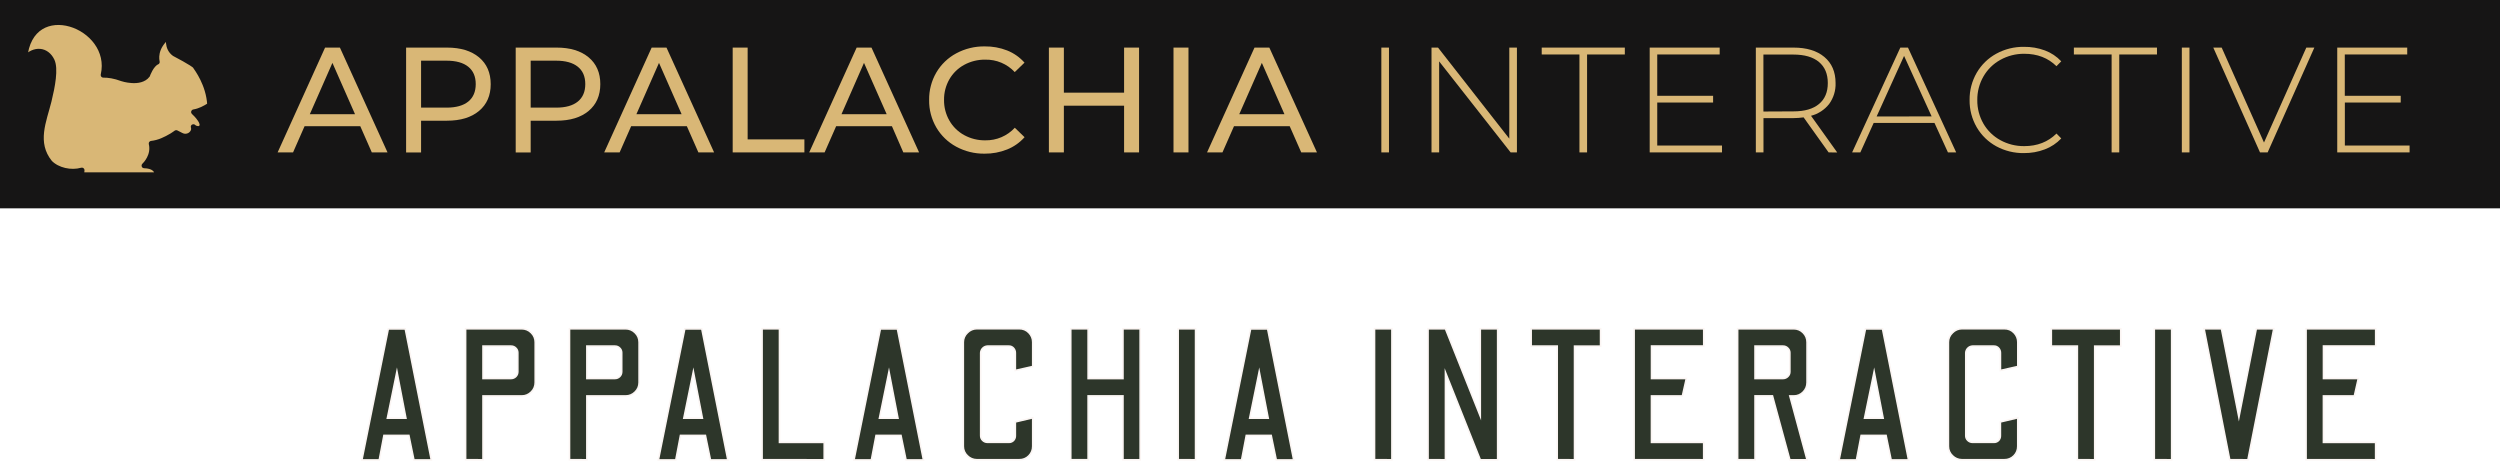
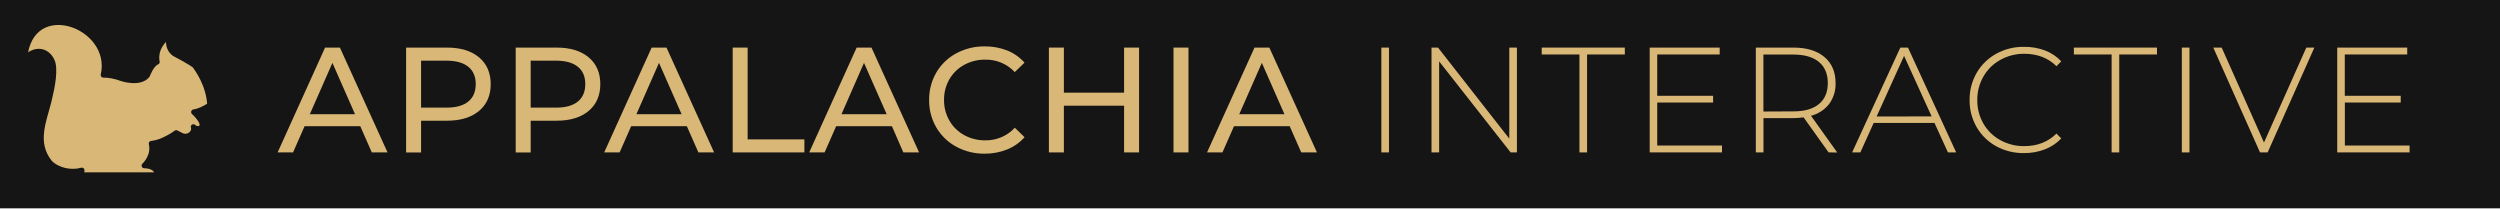
- <svg xmlns="http://www.w3.org/2000/svg" xmlns:xlink="http://www.w3.org/1999/xlink" width="1536" height="283.07" viewBox="0 0 1536 283.07">
+ <svg xmlns="http://www.w3.org/2000/svg" xmlns:xlink="http://www.w3.org/1999/xlink" width="1536" height="128" viewBox="0 0 1536 128">
  <defs>
    <style>
      .cls-1, .cls-4 {
        fill: #d9b776;
      }

      .cls-1 {
        stroke: #161515;
        stroke-miterlimit: 7.57;
        stroke-width: 10px;
      }

      .cls-2 {
        fill: #161515;
      }

      .cls-3 {
        fill: none;
-       }
- 
-       .cls-5 {
-         fill: #2d362a;
-         stroke: #fbf5f3;
-         stroke-miterlimit: 7.57;
      }
    </style>
    <symbol id="Squirrel_Filled_-_Gold" data-name="Squirrel Filled - Gold" viewBox="0 0 376.85 312.17">
      <path id="Squirrel_Filled" data-name="Squirrel Filled" class="cls-1" d="M350.92,215.39s-6.69,1-11.43-3.64a.16.16,0,0,0-.27.17,11.54,11.54,0,0,1-.54,9.19c-4.14,8.75-15,12-23.5,7.36l-9.78-5a.17.17,0,0,0-.18,0c-.54.41-3.6,2.74-8.25,5.67-12.86,7.61-25.77,13.93-40.9,15.62a.17.17,0,0,0-.15.2c5.72,23.73-11.66,41.3-14.19,43.69a.17.17,0,0,0,.12.29c25.93.67,26,16.27,25.89,18a.17.17,0,0,1-.17.16H117.75a.17.17,0,0,1-.17-.19l1-9a.17.17,0,0,0-.21-.18c-21.62,6.11-48.22.26-63.22-14.95h0c-32-39.47-11.75-82.54-1.93-122.18,7.11-29,13.73-64.17,5.93-80.17-10.68-21.93-34.77-25-53.81-4a.17.17,0,0,1-.3-.13c11-126,178.17-66,155.65,32.86a.16.16,0,0,0,.16.21c9.79-.19,22.5,1.71,37.15,7.18,0,0,35.93,11.88,50.43-6.89l0,0c.28-.8,7.67-21.4,19.17-26.24a.17.17,0,0,0,.1-.2c-.6-2.15-7.15-28.53,23.25-51.61a.17.17,0,0,1,.27.17c-.88,3.37-5.38,23.63,10.32,35.19l0,0c.76.39,38.13,19.88,41.31,24.81s26.8,35.52,29,76.8a.15.15,0,0,1-.07.15c-9.86,6.32-19.65,11.59-31.77,13.65a.17.17,0,0,0-.09.29c2.81,2.58,27.82,26.08,11.09,32.67ZM232.74,306.68" />
    </symbol>
  </defs>
  <g id="Layer_2" data-name="Layer 2">
    <g id="Squirrel_Stripe_Logo" data-name="Squirrel Stripe Logo">
      <rect id="Background" class="cls-2" width="1536" height="128" />
      <g>
        <rect id="Background-2" data-name="Background" class="cls-3" width="1536" height="128" />
        <use width="376.84" height="312.17" transform="translate(13.61 12.25) scale(0.31)" xlink:href="#Squirrel_Filled_-_Gold" />
        <g>
          <path class="cls-4" d="M221.35,77.54H187.13l-7.08,16.1h-9.48l29.16-64.4h9.11l29.26,64.4h-9.66Zm-3.22-7.36L204.24,38.63,190.35,70.18Z" />
          <path class="cls-4" d="M294.31,35.22q7.17,6,7.18,16.47t-7.18,16.47q-7.17,6-19.69,6H258.71v19.5h-9.2V29.24h25.11Q287.13,29.24,294.31,35.22Zm-6.62,27.19q4.59-3.73,4.6-10.72T287.69,41q-4.6-3.72-13.34-3.72H258.71V66.13h15.64Q283.08,66.13,287.69,62.41Z" />
          <path class="cls-4" d="M361.65,35.22q7.19,6,7.18,16.47t-7.18,16.47q-7.17,6-19.69,6H326.05v19.5h-9.2V29.24H342Q354.47,29.24,361.65,35.22ZM355,62.41q4.59-3.73,4.6-10.72T355,41q-4.61-3.72-13.34-3.72H326.05V66.13h15.64Q350.42,66.13,355,62.41Z" />
          <path class="cls-4" d="M422,77.54H387.78l-7.08,16.1h-9.48l29.16-64.4h9.11l29.26,64.4h-9.66Zm-3.22-7.36L404.89,38.63,391,70.18Z" />
          <path class="cls-4" d="M450.16,29.24h9.19v56.4h34.87v8H450.16Z" />
          <path class="cls-4" d="M548,77.54H513.73l-7.09,16.1h-9.47l29.16-64.4h9.11l29.25,64.4H555Zm-3.22-7.36L530.84,38.63,517,70.18Z" />
          <path class="cls-4" d="M587.46,90.1a31.52,31.52,0,0,1-12.19-11.78,32.63,32.63,0,0,1-4.41-16.88,32.68,32.68,0,0,1,4.41-16.88,31.45,31.45,0,0,1,12.24-11.78A35.82,35.82,0,0,1,605,28.51,36.41,36.41,0,0,1,618.79,31a28.14,28.14,0,0,1,10.67,7.49l-6,5.8a24,24,0,0,0-18.12-7.64,26.36,26.36,0,0,0-13,3.22,23.43,23.43,0,0,0-9.06,8.88,24.81,24.81,0,0,0-3.26,12.65,24.81,24.81,0,0,0,3.26,12.65A23.43,23.43,0,0,0,592.38,83a26.25,26.25,0,0,0,13,3.22,24.06,24.06,0,0,0,18.12-7.73l6,5.8a28.54,28.54,0,0,1-10.72,7.54,36.17,36.17,0,0,1-13.84,2.58A35.59,35.59,0,0,1,587.46,90.1Z" />
          <path class="cls-4" d="M699.84,29.24v64.4h-9.2V64.94h-37v28.7h-9.2V29.24h9.2V56.93h37V29.24Z" />
          <path class="cls-4" d="M721,29.24h9.2v64.4H721Z" />
          <path class="cls-4" d="M792.39,77.54H758.17l-7.09,16.1h-9.47l29.16-64.4h9.11l29.26,64.4h-9.66Zm-3.22-7.36L775.28,38.63,761.39,70.18Z" />
          <path class="cls-4" d="M848.7,29.24h4.69v64.4H848.7Z" />
          <path class="cls-4" d="M932,29.24v64.4h-3.87L884.21,37.71V93.64h-4.69V29.24h4l43.79,55.94V29.24Z" />
          <path class="cls-4" d="M970.41,33.47H947.23V29.24h51.06v4.23H975.1V93.64h-4.69Z" />
          <path class="cls-4" d="M1058,89.41v4.23h-44.43V29.24h43v4.23h-38.36v25.4h34.32V63h-34.32v26.4Z" />
          <path class="cls-4" d="M1123.5,93.64l-15.37-21.53a46.37,46.37,0,0,1-6.25.46h-18.4V93.64h-4.69V29.24h23.09q12.13,0,19,5.75t6.9,16a20.73,20.73,0,0,1-3.91,12.84,20.74,20.74,0,0,1-11.18,7.31l16.1,22.54Zm-21.62-25.21q10.3,0,15.73-4.55T1123,51q0-8.37-5.43-12.92t-15.73-4.56h-18.4v35Z" />
          <path class="cls-4" d="M1188.54,75.52h-37.35L1143,93.64h-5.06l29.62-64.4h4.7l29.62,64.4h-5.06Zm-1.75-4-16.93-37.17L1153,71.56Z" />
          <path class="cls-4" d="M1226.49,89.87a31.28,31.28,0,0,1-12-11.68,32.53,32.53,0,0,1-4.37-16.75,32.51,32.51,0,0,1,4.37-16.74,31.31,31.31,0,0,1,12-11.69,34.45,34.45,0,0,1,17.06-4.23A35.57,35.57,0,0,1,1256.43,31a26.41,26.41,0,0,1,10,6.67l-2.94,3q-7.73-7.64-19.78-7.63A29.7,29.7,0,0,0,1229,36.79,26.94,26.94,0,0,0,1218.62,47a28.37,28.37,0,0,0-3.77,14.49,28.32,28.32,0,0,0,3.77,14.49A26.89,26.89,0,0,0,1229,86.1a29.81,29.81,0,0,0,14.72,3.68q12,0,19.78-7.73l2.94,3a27,27,0,0,1-10.07,6.71,35.11,35.11,0,0,1-12.84,2.3A34.45,34.45,0,0,1,1226.49,89.87Z" />
          <path class="cls-4" d="M1297.38,33.47h-23.19V29.24h51.06v4.23h-23.18V93.64h-4.69Z" />
          <path class="cls-4" d="M1340.52,29.24h4.69v64.4h-4.69Z" />
          <path class="cls-4" d="M1421.94,29.24l-28.7,64.4h-4.69l-28.71-64.4H1365l26,58.33,26-58.33Z" />
          <path class="cls-4" d="M1480.45,89.41v4.23H1436V29.24h43v4.23h-38.36v25.4H1475V63h-34.32v26.4Z" />
        </g>
      </g>
    </g>
-     <g id="Squirrel_Stripe_Logo_KOC" data-name="Squirrel Stripe Logo KOC">
-       <g>
-         <path class="cls-5" d="M222.35,282.57l16.22-80.5H249l16,80.5h-10.7l-3.1-15.06h-15.3l-2.87,15.06ZM238,256.93h11.39l-5.52-28.64Z" />
-         <path class="cls-5" d="M286.06,282.46V202h34.5a8,8,0,0,1,5.81,2.41,7.89,7.89,0,0,1,2.47,5.87V235a7.89,7.89,0,0,1-2.47,5.87,8,8,0,0,1-5.81,2.41h-23.8v39.22Zm10.7-49.91H314a4.13,4.13,0,0,0,4.14-4.14V216.68a3.83,3.83,0,0,0-1.21-2.82,4,4,0,0,0-2.93-1.21H296.76Z" />
-         <path class="cls-5" d="M349.89,282.46V202h34.5a8,8,0,0,1,5.8,2.41,7.9,7.9,0,0,1,2.48,5.87V235a7.9,7.9,0,0,1-2.48,5.87,8,8,0,0,1-5.8,2.41H360.58v39.22Zm10.69-49.91h17.25a4.13,4.13,0,0,0,4.14-4.14V216.68a3.83,3.83,0,0,0-1.21-2.82,4,4,0,0,0-2.93-1.21H360.58Z" />
-         <path class="cls-5" d="M404.51,282.57l16.22-80.5h10.46l16,80.5h-10.7l-3.1-15.06h-15.3l-2.87,15.06Zm15.64-25.64h11.39L426,228.29Z" />
-         <path class="cls-5" d="M468.22,282.46V202h10.7v69.8H506.4v10.7Z" />
-         <path class="cls-5" d="M524.69,282.57l16.21-80.5h10.47l16,80.5H556.66l-3.11-15.06H538.26l-2.88,15.06Zm15.64-25.64h11.38l-5.52-28.64Z" />
-         <path class="cls-5" d="M600.13,282.46a8.09,8.09,0,0,1-5.75-2.42,7.78,7.78,0,0,1-2.53-5.86V210.24a7.85,7.85,0,0,1,2.53-5.81,8,8,0,0,1,5.75-2.47h26.1a7.82,7.82,0,0,1,5.92,2.47,8.15,8.15,0,0,1,2.36,5.81v14.95l-10.69,2.41V216.79a4.26,4.26,0,0,0-1.1-2.87,3.64,3.64,0,0,0-2.93-1.27H606.68a4.35,4.35,0,0,0-4.14,4.14v50.83a3.82,3.82,0,0,0,1.27,3,4.13,4.13,0,0,0,2.87,1.15h13.11a3.82,3.82,0,0,0,2.93-1.15,4.14,4.14,0,0,0,1.1-3v-8.39l10.69-2.53v17.48a8.08,8.08,0,0,1-2.36,5.86,7.92,7.92,0,0,1-5.92,2.42Z" />
-         <path class="cls-5" d="M657.86,282.46V202h10.69v30.59h21.39V202h10.58v80.5H689.94V243.24H668.55v39.22Z" />
-         <path class="cls-5" d="M723.87,282.46V202h10.69v80.5Z" />
-         <path class="cls-5" d="M752.16,282.57l16.21-80.5h10.47l16,80.5H784.13L781,267.51H765.73l-2.88,15.06Zm15.64-25.64h11.38l-5.52-28.64Z" />
-         <path class="cls-5" d="M844.5,282.46V202h10.7v80.5Z" />
-         <path class="cls-5" d="M877.39,282.46V202h10.7l21.39,53.7V202h10.69v80.5H909.48l-21.39-53.71v53.71Z" />
-         <path class="cls-5" d="M956.74,282.46V212.65h-16V202h42.66v10.69h-16v69.81Z" />
-         <path class="cls-5" d="M1004,282.46V202h42.79v10.58H1014.7v20h21.39l-2.42,10.69h-19v28.52h32.09v10.7Z" />
-         <path class="cls-5" d="M1067.6,282.46V202h34.5a7.85,7.85,0,0,1,5.75,2.41,8,8,0,0,1,2.41,5.87V235a8,8,0,0,1-2.41,5.87,7.85,7.85,0,0,1-5.75,2.41h-2.42l10.58,39.22h-10.58L1089,243.24h-10.7v39.22Zm10.69-49.91h17.25a4.09,4.09,0,0,0,2.88-1.21,3.91,3.91,0,0,0,1.26-2.93V216.79a3.9,3.9,0,0,0-1.26-2.93,4,4,0,0,0-2.88-1.21h-17.25Z" />
-         <path class="cls-5" d="M1129.93,282.57l16.21-80.5h10.47l16,80.5H1161.9l-3.11-15.06H1143.5l-2.88,15.06Zm15.64-25.64H1157l-5.52-28.64Z" />
-         <path class="cls-5" d="M1205.37,282.46a8.09,8.09,0,0,1-5.75-2.42,7.78,7.78,0,0,1-2.53-5.86V210.24a7.85,7.85,0,0,1,2.53-5.81,8,8,0,0,1,5.75-2.47h26.1a7.86,7.86,0,0,1,5.93,2.47,8.14,8.14,0,0,1,2.35,5.81v14.95l-10.69,2.41V216.79a4.3,4.3,0,0,0-1.09-2.87,3.67,3.67,0,0,0-2.94-1.27h-13.11a4.35,4.35,0,0,0-4.14,4.14v50.83a3.82,3.82,0,0,0,1.27,3,4.13,4.13,0,0,0,2.87,1.15H1225a3.86,3.86,0,0,0,2.94-1.15,4.18,4.18,0,0,0,1.09-3v-8.39l10.69-2.53v17.48a8.07,8.07,0,0,1-2.35,5.86,8,8,0,0,1-5.93,2.42Z" />
-         <path class="cls-5" d="M1276.32,282.46V212.65h-16V202H1303v10.69h-16v69.81Z" />
-         <path class="cls-5" d="M1323.59,282.46V202h10.69v80.5Z" />
-         <path class="cls-5" d="M1369.93,282.46,1354.18,202h10.69l10.7,54.39L1386.26,202H1397l-15.87,80.5Z" />
-         <path class="cls-5" d="M1416.85,282.46V202h42.78v10.58h-32.08v20h21.39l-2.42,10.69h-19v28.52h32.08v10.7Z" />
-       </g>
-     </g>
  </g>
</svg>
